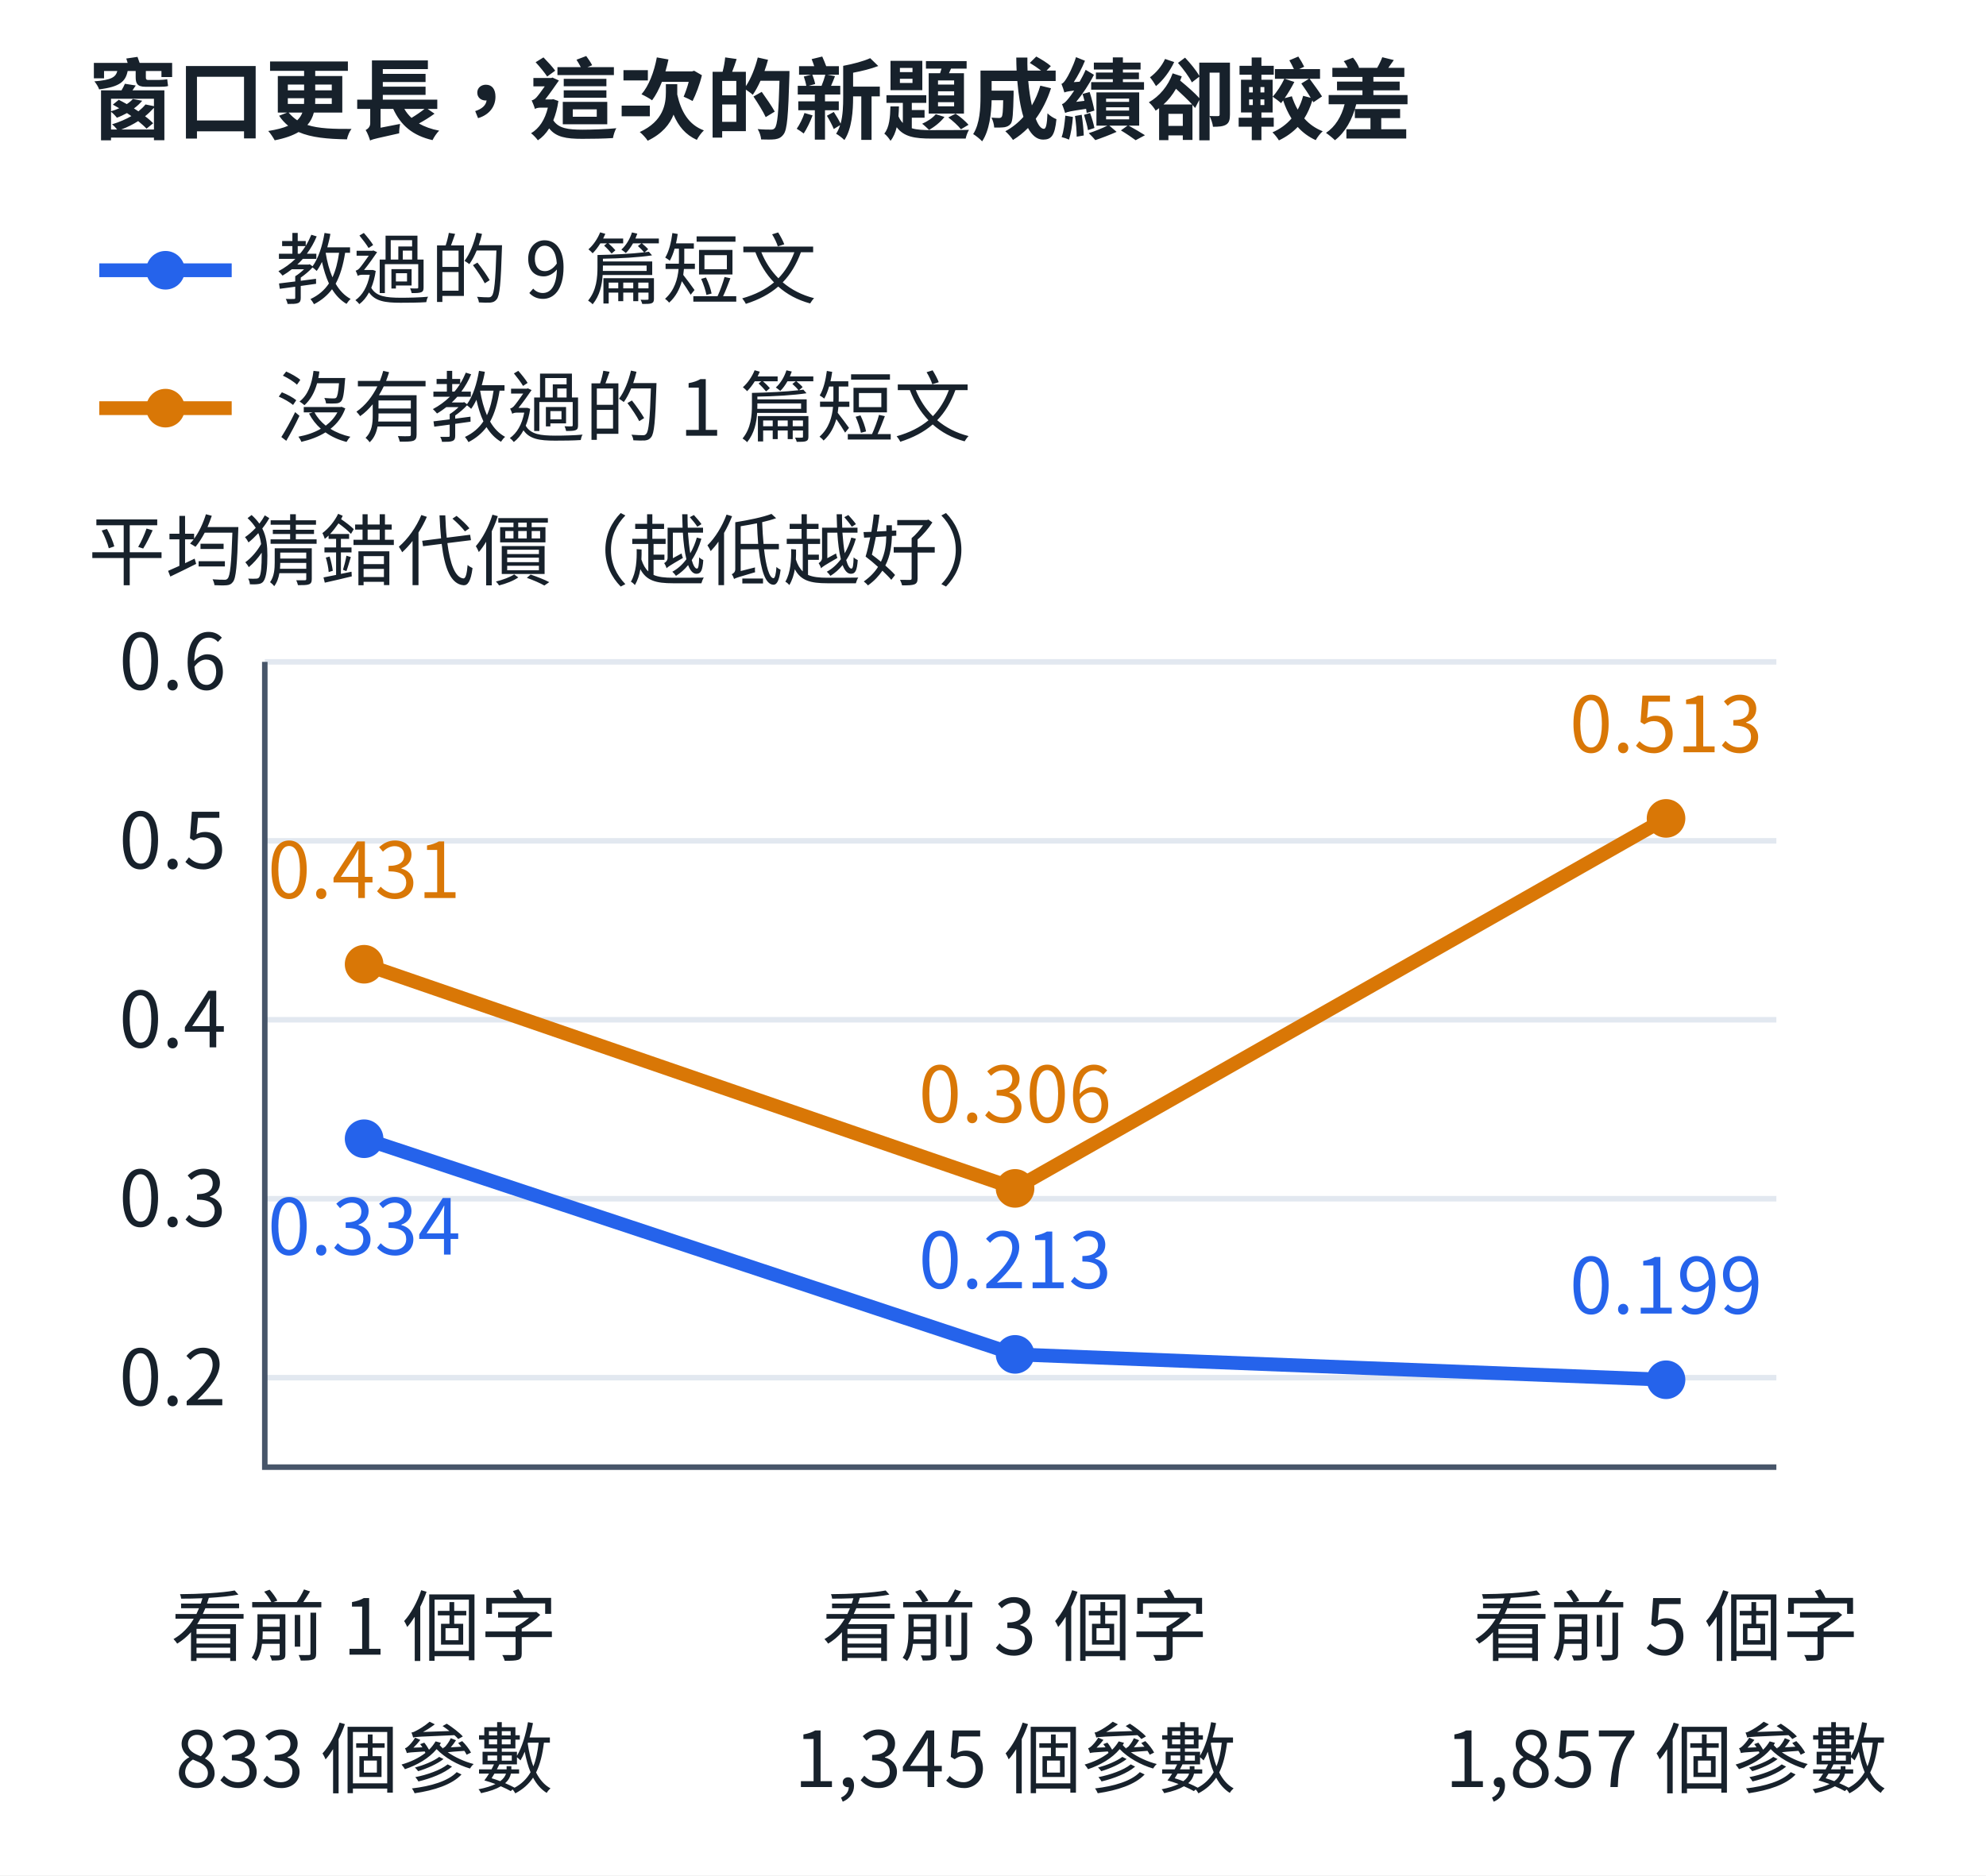
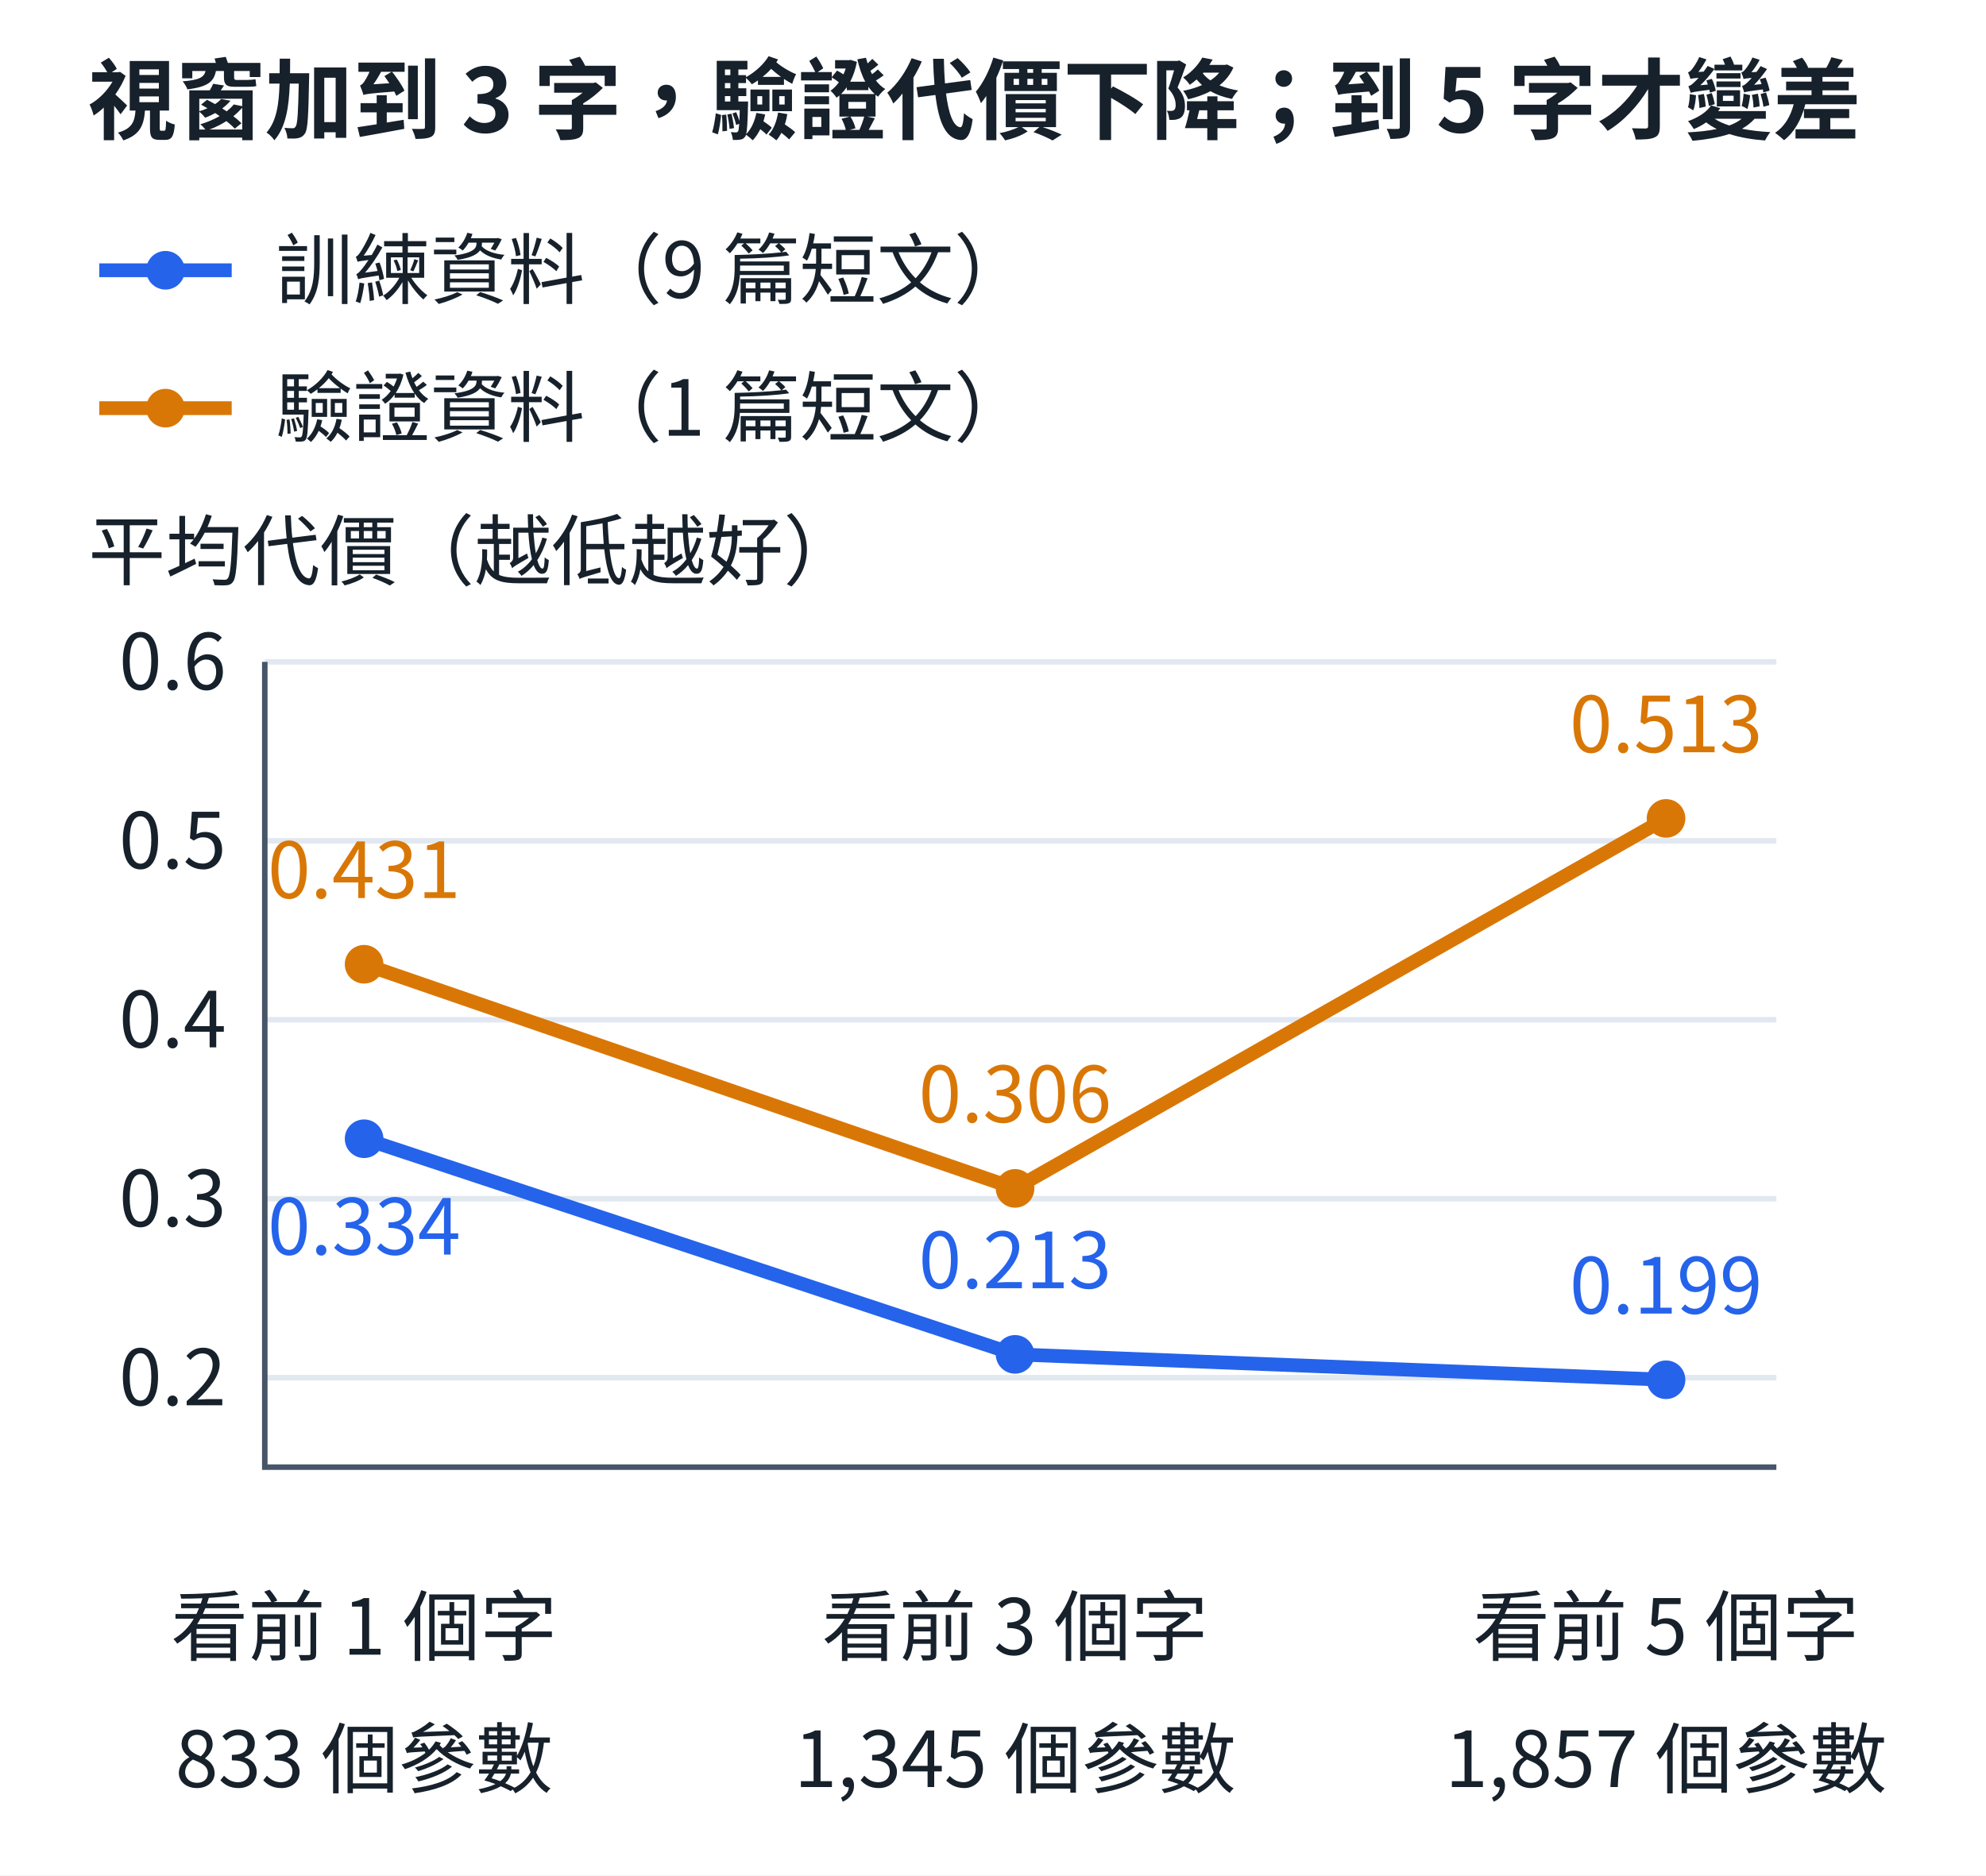
<svg xmlns="http://www.w3.org/2000/svg" viewBox="0 0 360 340" role="img" aria-labelledby="title desc">
  <style>text{font-family:"Noto Sans CJK TC",sans-serif;font-size:14px;fill:#17212b}.grid{stroke:#e2e8f0;stroke-width:1}.axis{stroke:#475569;stroke-width:1}</style>
  <rect width="360" height="340" fill="white" />
-   <text x="16" y="24" style="font-weight:700;font-size:16px">窗口更長，這次的新題成績卻較差</text>
+   <text x="16" y="24" style="font-weight:700;font-size:16px">視窗加到 3 字，驗證代價下降；到 5 字才變差</text>
  <path d="M 18 49 H 42" stroke="#2563eb" stroke-width="2.5" />
  <circle cx="30" cy="49" r="3.5" fill="#2563eb" />
-   <text x="50" y="54">教過的 9 篇短文</text>
+   <text x="50" y="54">訓練資料（9 篇短文）</text>
  <path d="M 18 74 H 42" stroke="#d97706" stroke-width="2.5" />
  <circle cx="30" cy="74" r="3.5" fill="#d97706" />
-   <text x="50" y="79">沒有教過的 1 篇短文</text>
-   <text x="16" y="105">平均猜錯代價（越低越好）</text>
+   <text x="50" y="79">驗證資料（1 篇短文）</text>
+   <text x="16" y="105">平均代價（越低越好）</text>
  <path class="grid" d="M 48 249.778 H 322" />
  <text x="41" y="254.778" text-anchor="end">0.2</text>
  <path class="grid" d="M 48 217.333 H 322" />
  <text x="41" y="222.333" text-anchor="end">0.3</text>
  <path class="grid" d="M 48 184.889 H 322" />
  <text x="41" y="189.889" text-anchor="end">0.4</text>
  <path class="grid" d="M 48 152.444 H 322" />
  <text x="41" y="157.444" text-anchor="end">0.5</text>
  <path class="grid" d="M 48 120.000 H 322" />
  <text x="41" y="125.000" text-anchor="end">0.6</text>
  <path class="axis" fill="none" d="M 48 120 V 266 H 322" />
  <polyline points="66,206.459 184,245.554 302,250.157" fill="none" stroke="#2563eb" stroke-width="2.5" />
  <circle cx="66" cy="206.459" r="3.5" fill="#2563eb" data-window="1" data-metric="train" data-value="0.33351802825927734" />
  <text x="66" y="227.459" text-anchor="middle" style="fill:#2563eb">0.334</text>
  <circle cx="184" cy="245.554" r="3.5" fill="#2563eb" data-window="3" data-metric="train" data-value="0.21301734447479248" />
  <text x="184" y="233.554" text-anchor="middle" style="fill:#2563eb">0.213</text>
  <circle cx="302" cy="250.157" r="3.5" fill="#2563eb" data-window="5" data-metric="train" data-value="0.19883057475090027" />
  <text x="302" y="238.157" text-anchor="middle" style="fill:#2563eb">0.199</text>
  <polyline points="66,174.823 184,215.461 302,148.382" fill="none" stroke="#d97706" stroke-width="2.5" />
  <circle cx="66" cy="174.823" r="3.5" fill="#d97706" data-window="1" data-metric="validation" data-value="0.43102580308914185" />
  <text x="66" y="162.823" text-anchor="middle" style="fill:#d97706">0.431</text>
  <circle cx="184" cy="215.461" r="3.5" fill="#d97706" data-window="3" data-metric="validation" data-value="0.30576956272125244" />
  <text x="184" y="203.461" text-anchor="middle" style="fill:#d97706">0.306</text>
  <circle cx="302" cy="148.382" r="3.5" fill="#d97706" data-window="5" data-metric="validation" data-value="0.512519896030426" />
  <text x="302" y="136.382" text-anchor="middle" style="fill:#d97706">0.513</text>
  <text x="66" y="300" text-anchor="middle">看前 1 個字</text>
  <text x="66" y="324" text-anchor="middle">833 個參數</text>
  <text x="184" y="300" text-anchor="middle">看前 3 個字</text>
  <text x="184" y="324" text-anchor="middle">1,345 個參數</text>
  <text x="302" y="300" text-anchor="middle">看前 5 個字</text>
  <text x="302" y="324" text-anchor="middle">1,857 個參數</text>
</svg>
